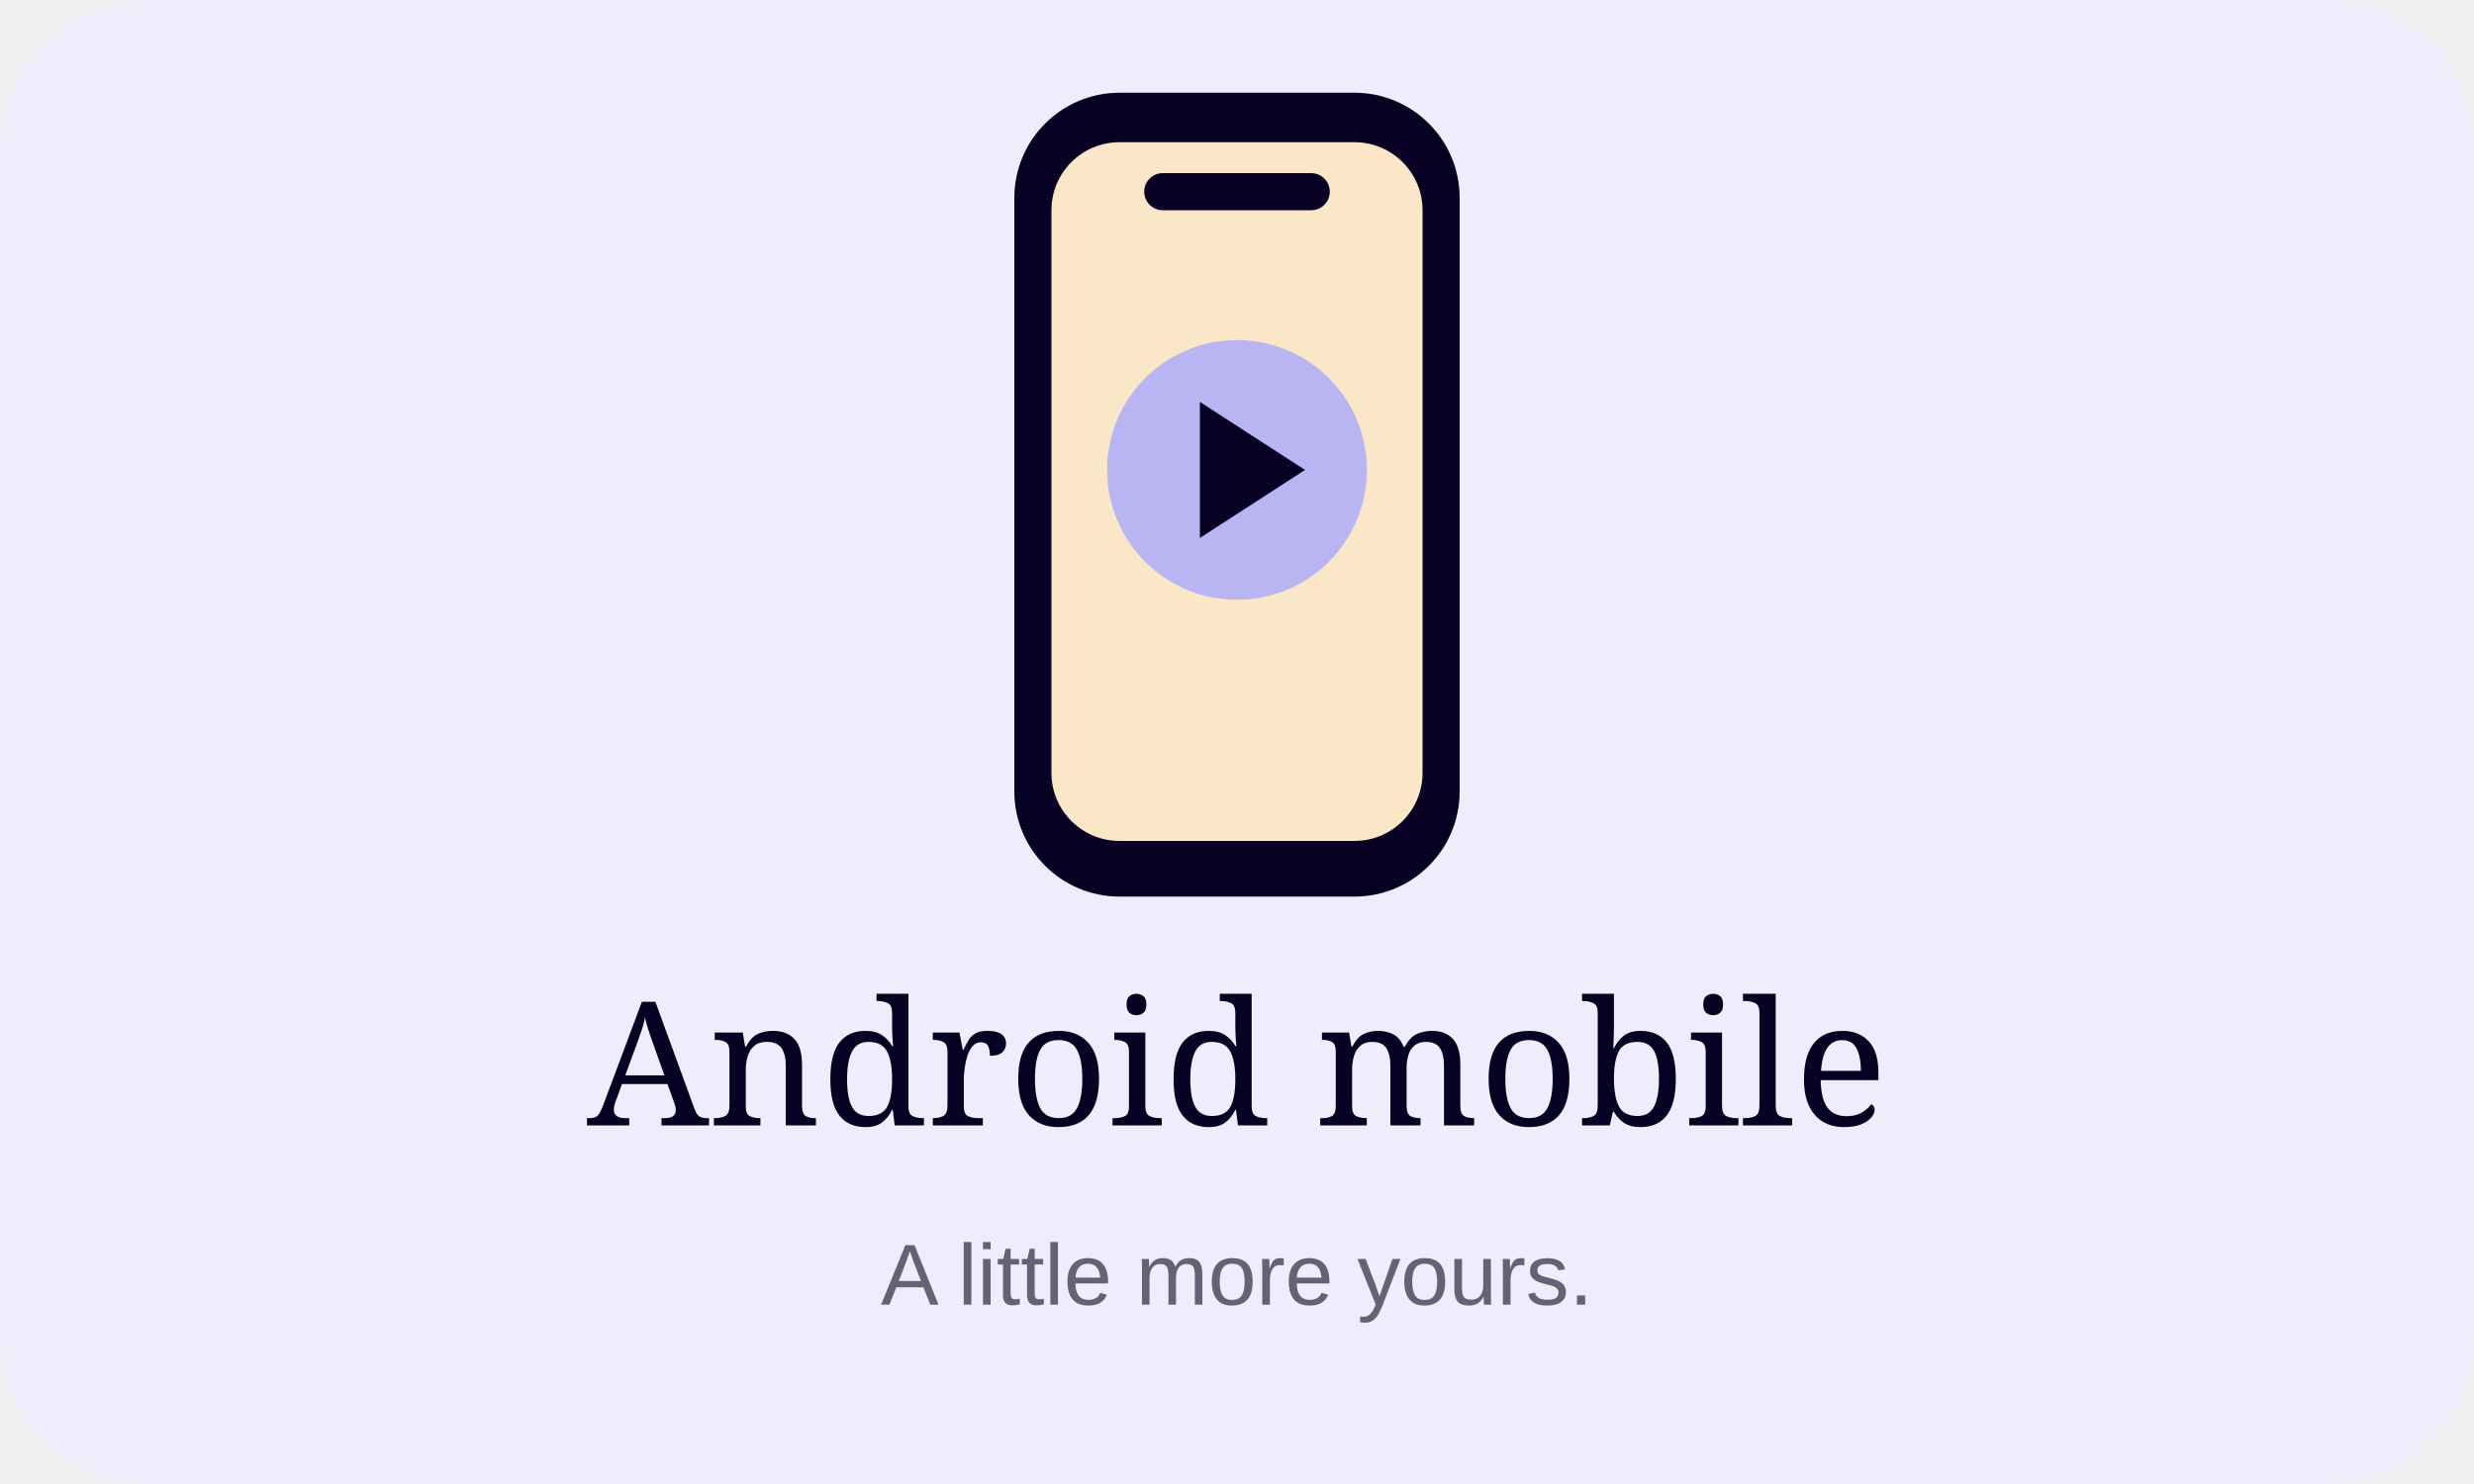
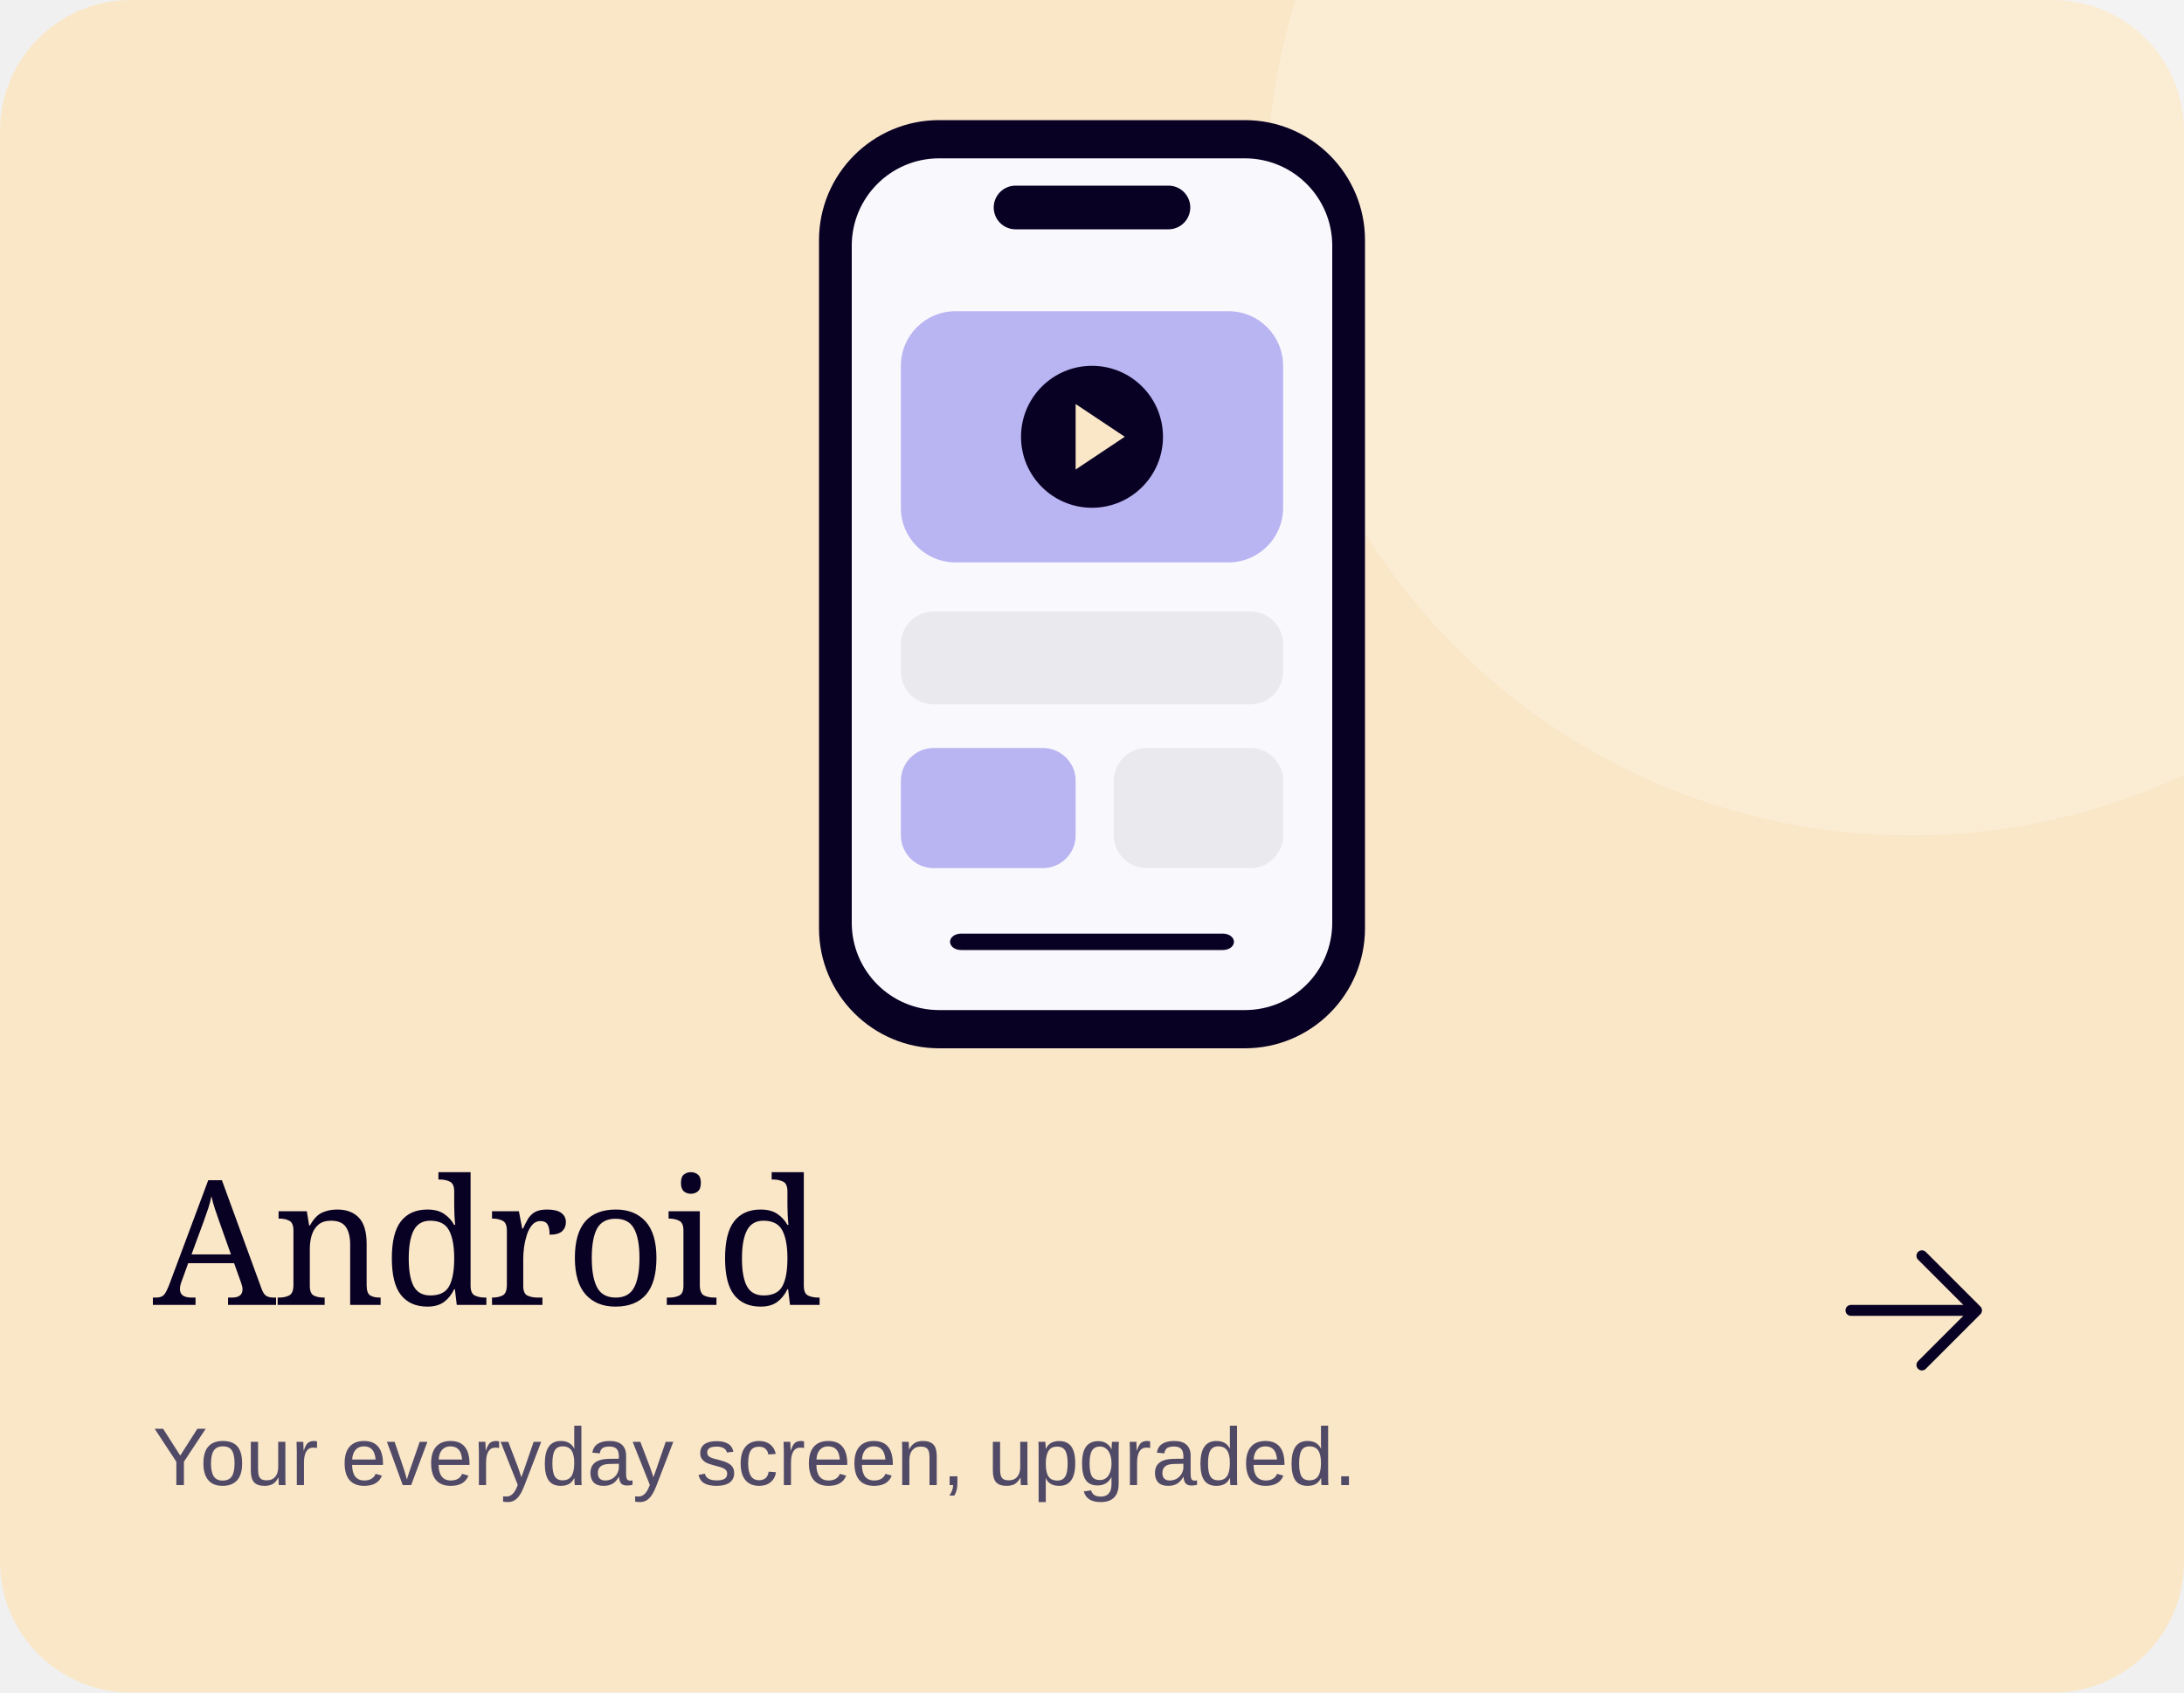
- <svg xmlns="http://www.w3.org/2000/svg" width="400" height="240" viewBox="0 0 400 240" role="img" aria-label="NodeCast for Android mobile">
-   <rect width="400" height="240" rx="24" fill="#EEEDFB" />
-   <rect x="164" y="15" width="72" height="130" rx="17" fill="#090124" />
-   <rect x="170" y="23" width="60" height="113" rx="11" fill="#FAE7C8" />
-   <rect x="185" y="28" width="30" height="6" rx="3" fill="#090124" />
-   <circle cx="200" cy="76" r="21" fill="#B9B4F2" />
-   <path d="m194 65 17 11-17 11z" fill="#090124" />
-   <text x="200" y="182" text-anchor="middle" fill="#090124" font-family="Georgia,serif" font-size="28">Android mobile</text>
-   <text x="200" y="211" text-anchor="middle" fill="#676271" font-family="Arial,sans-serif" font-size="14">A little more yours.</text>
+ <svg xmlns="http://www.w3.org/2000/svg" width="400" height="310" viewBox="0 0 400 310" role="img" aria-label="NodeCast for Android">
+   <rect width="400" height="310" rx="24" fill="#FAE7C8" />
+   <circle cx="350" cy="35" r="118" fill="#FFFFFF" opacity=".22" />
+   <rect x="150" y="22" width="100" height="170" rx="22" fill="#090124" />
+   <rect x="156" y="29" width="88" height="156" rx="16" fill="#F9F8FC" />
+   <rect x="182" y="34" width="36" height="8" rx="4" fill="#090124" />
+   <rect x="165" y="57" width="70" height="46" rx="10" fill="#B9B4F2" />
+   <circle cx="200" cy="80" r="13" fill="#090124" />
+   <path d="m197 74 9 6-9 6z" fill="#FAE7C8" />
+   <rect x="165" y="112" width="70" height="17" rx="6" fill="#EAE9EE" />
+   <rect x="165" y="137" width="32" height="22" rx="6" fill="#B9B4F2" />
+   <rect x="204" y="137" width="31" height="22" rx="6" fill="#EAE9EE" />
+   <rect x="174" y="171" width="52" height="3" rx="2" fill="#090124" />
+   <text x="28" y="239" font-family="Georgia,serif" font-size="32" letter-spacing="-.6" fill="#090124">Android</text>
+   <text x="28" y="272" font-family="Arial,sans-serif" font-size="15" fill="#514A67">Your everyday screen, upgraded.</text>
+   <path d="m352 230 10 10-10 10m-13-10h23" fill="none" stroke="#090124" stroke-width="2" stroke-linecap="round" stroke-linejoin="round" />
</svg>
